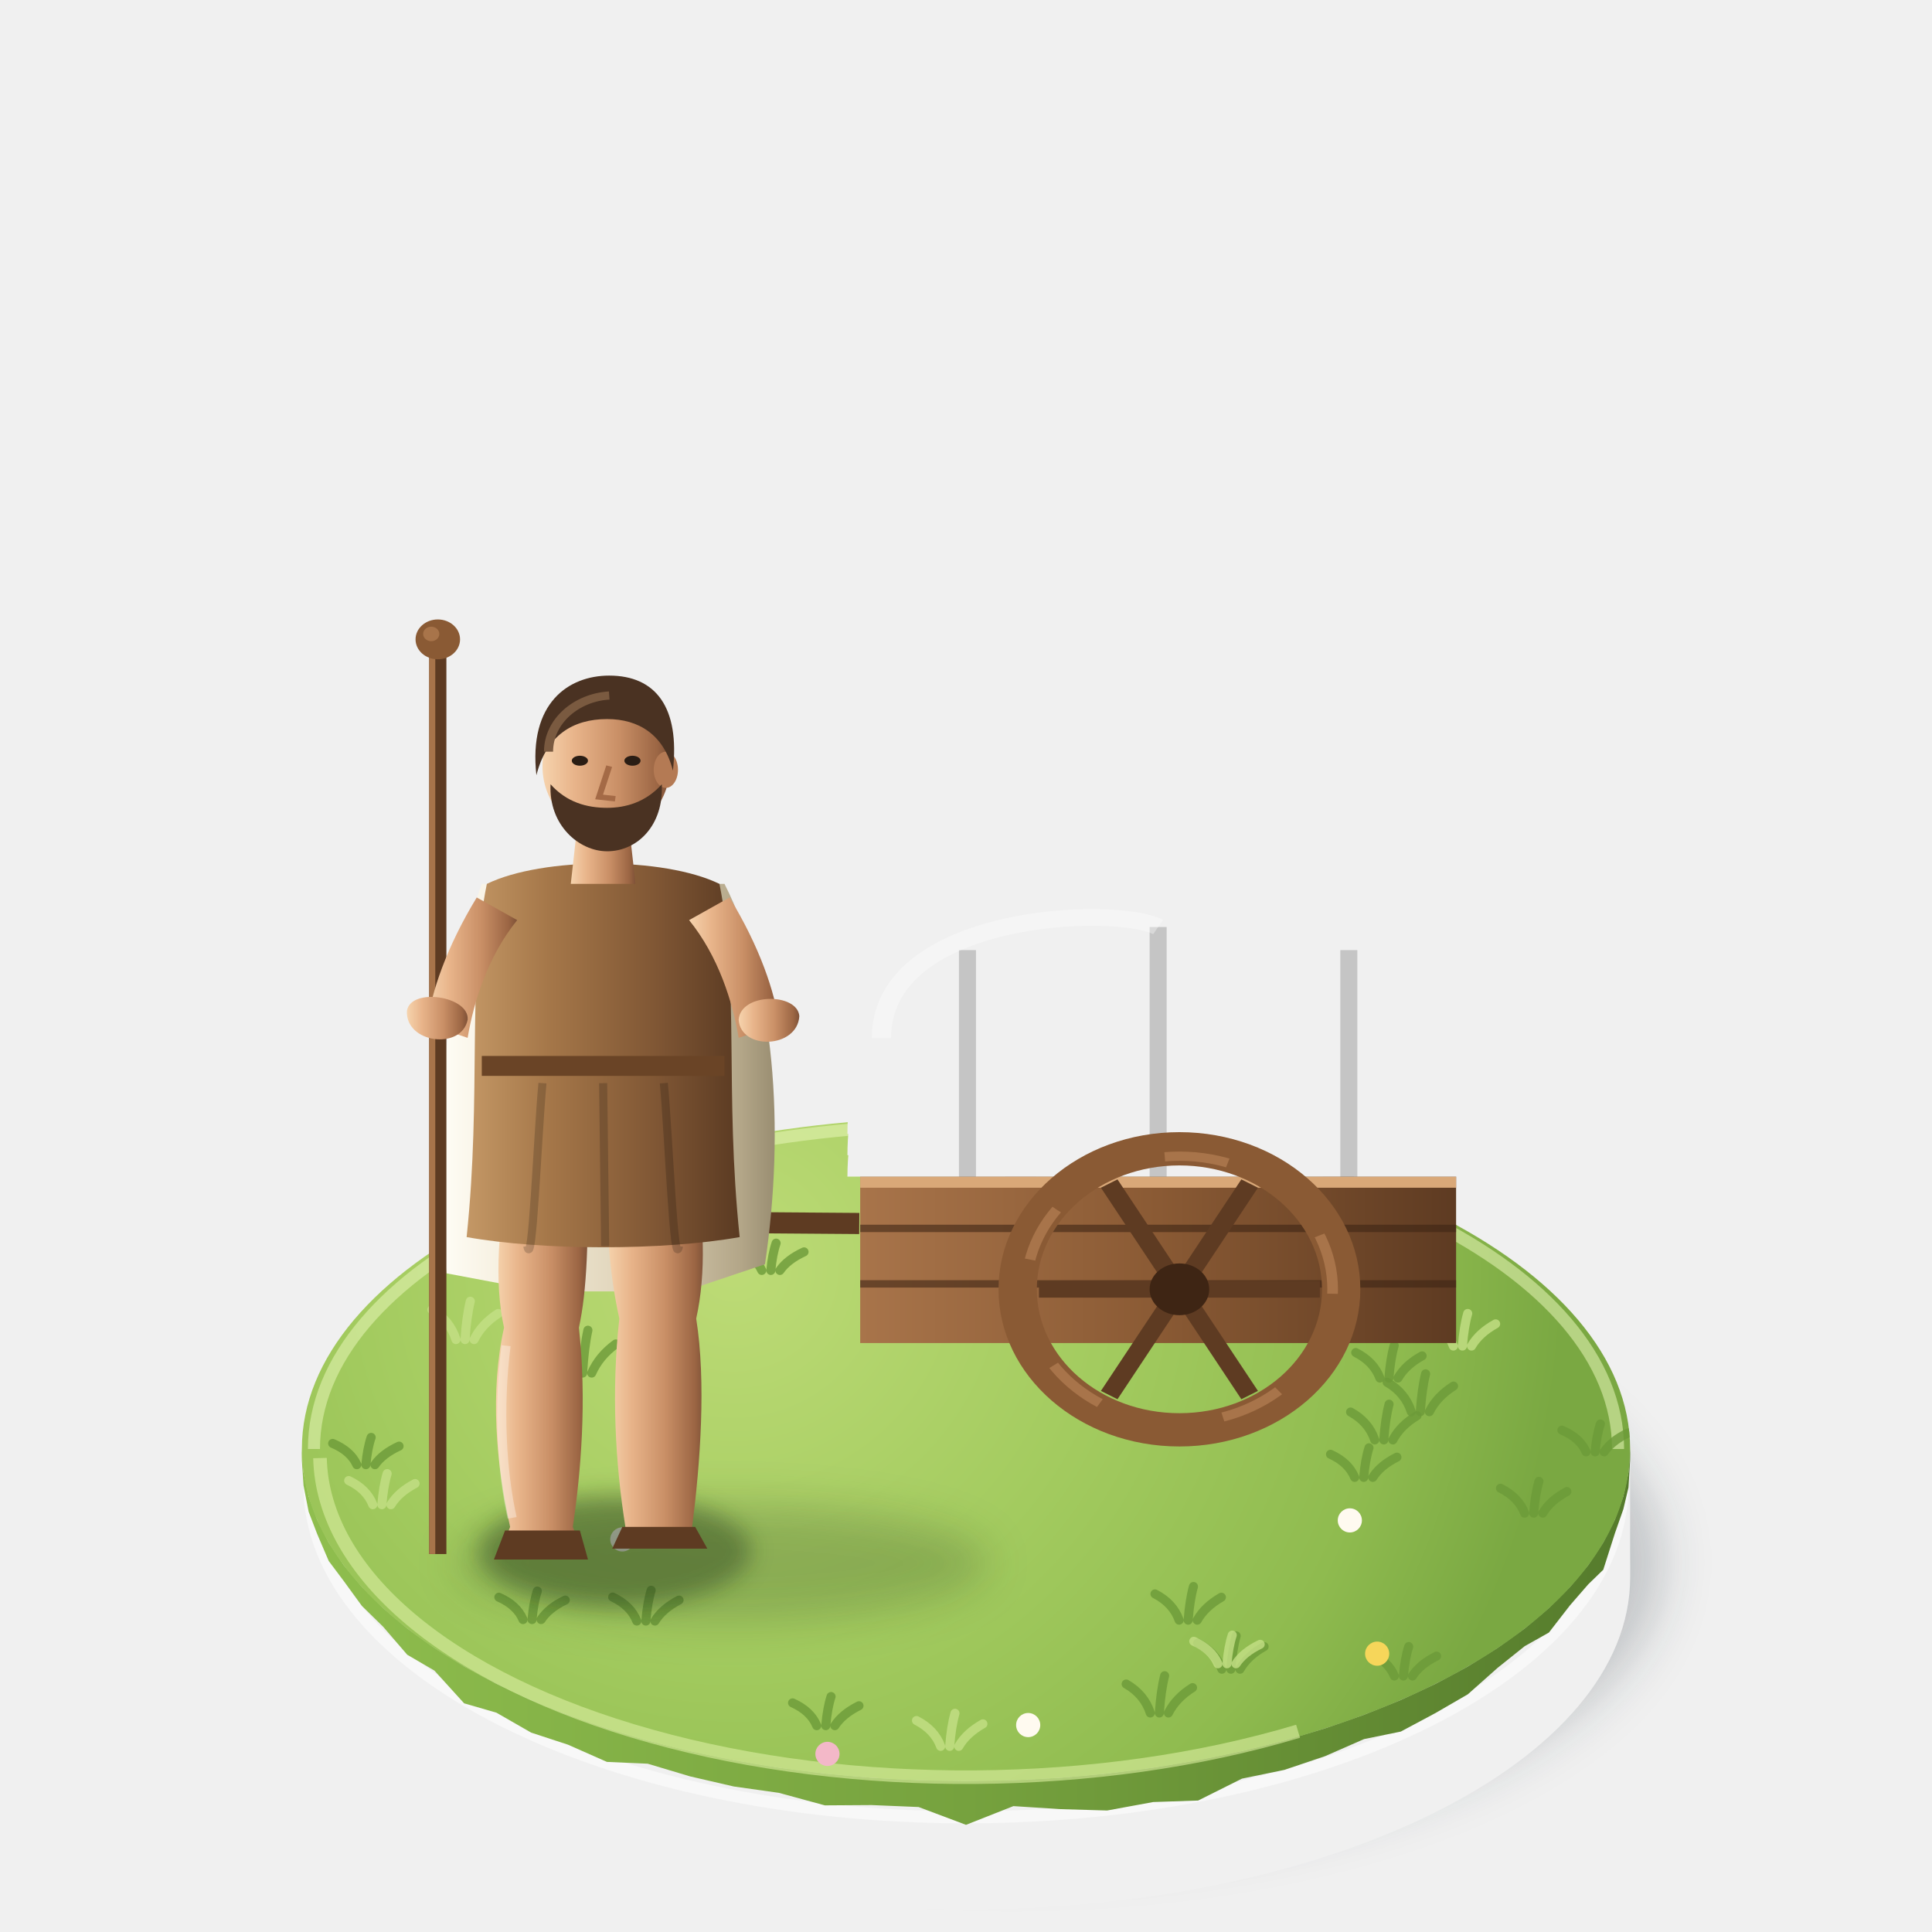
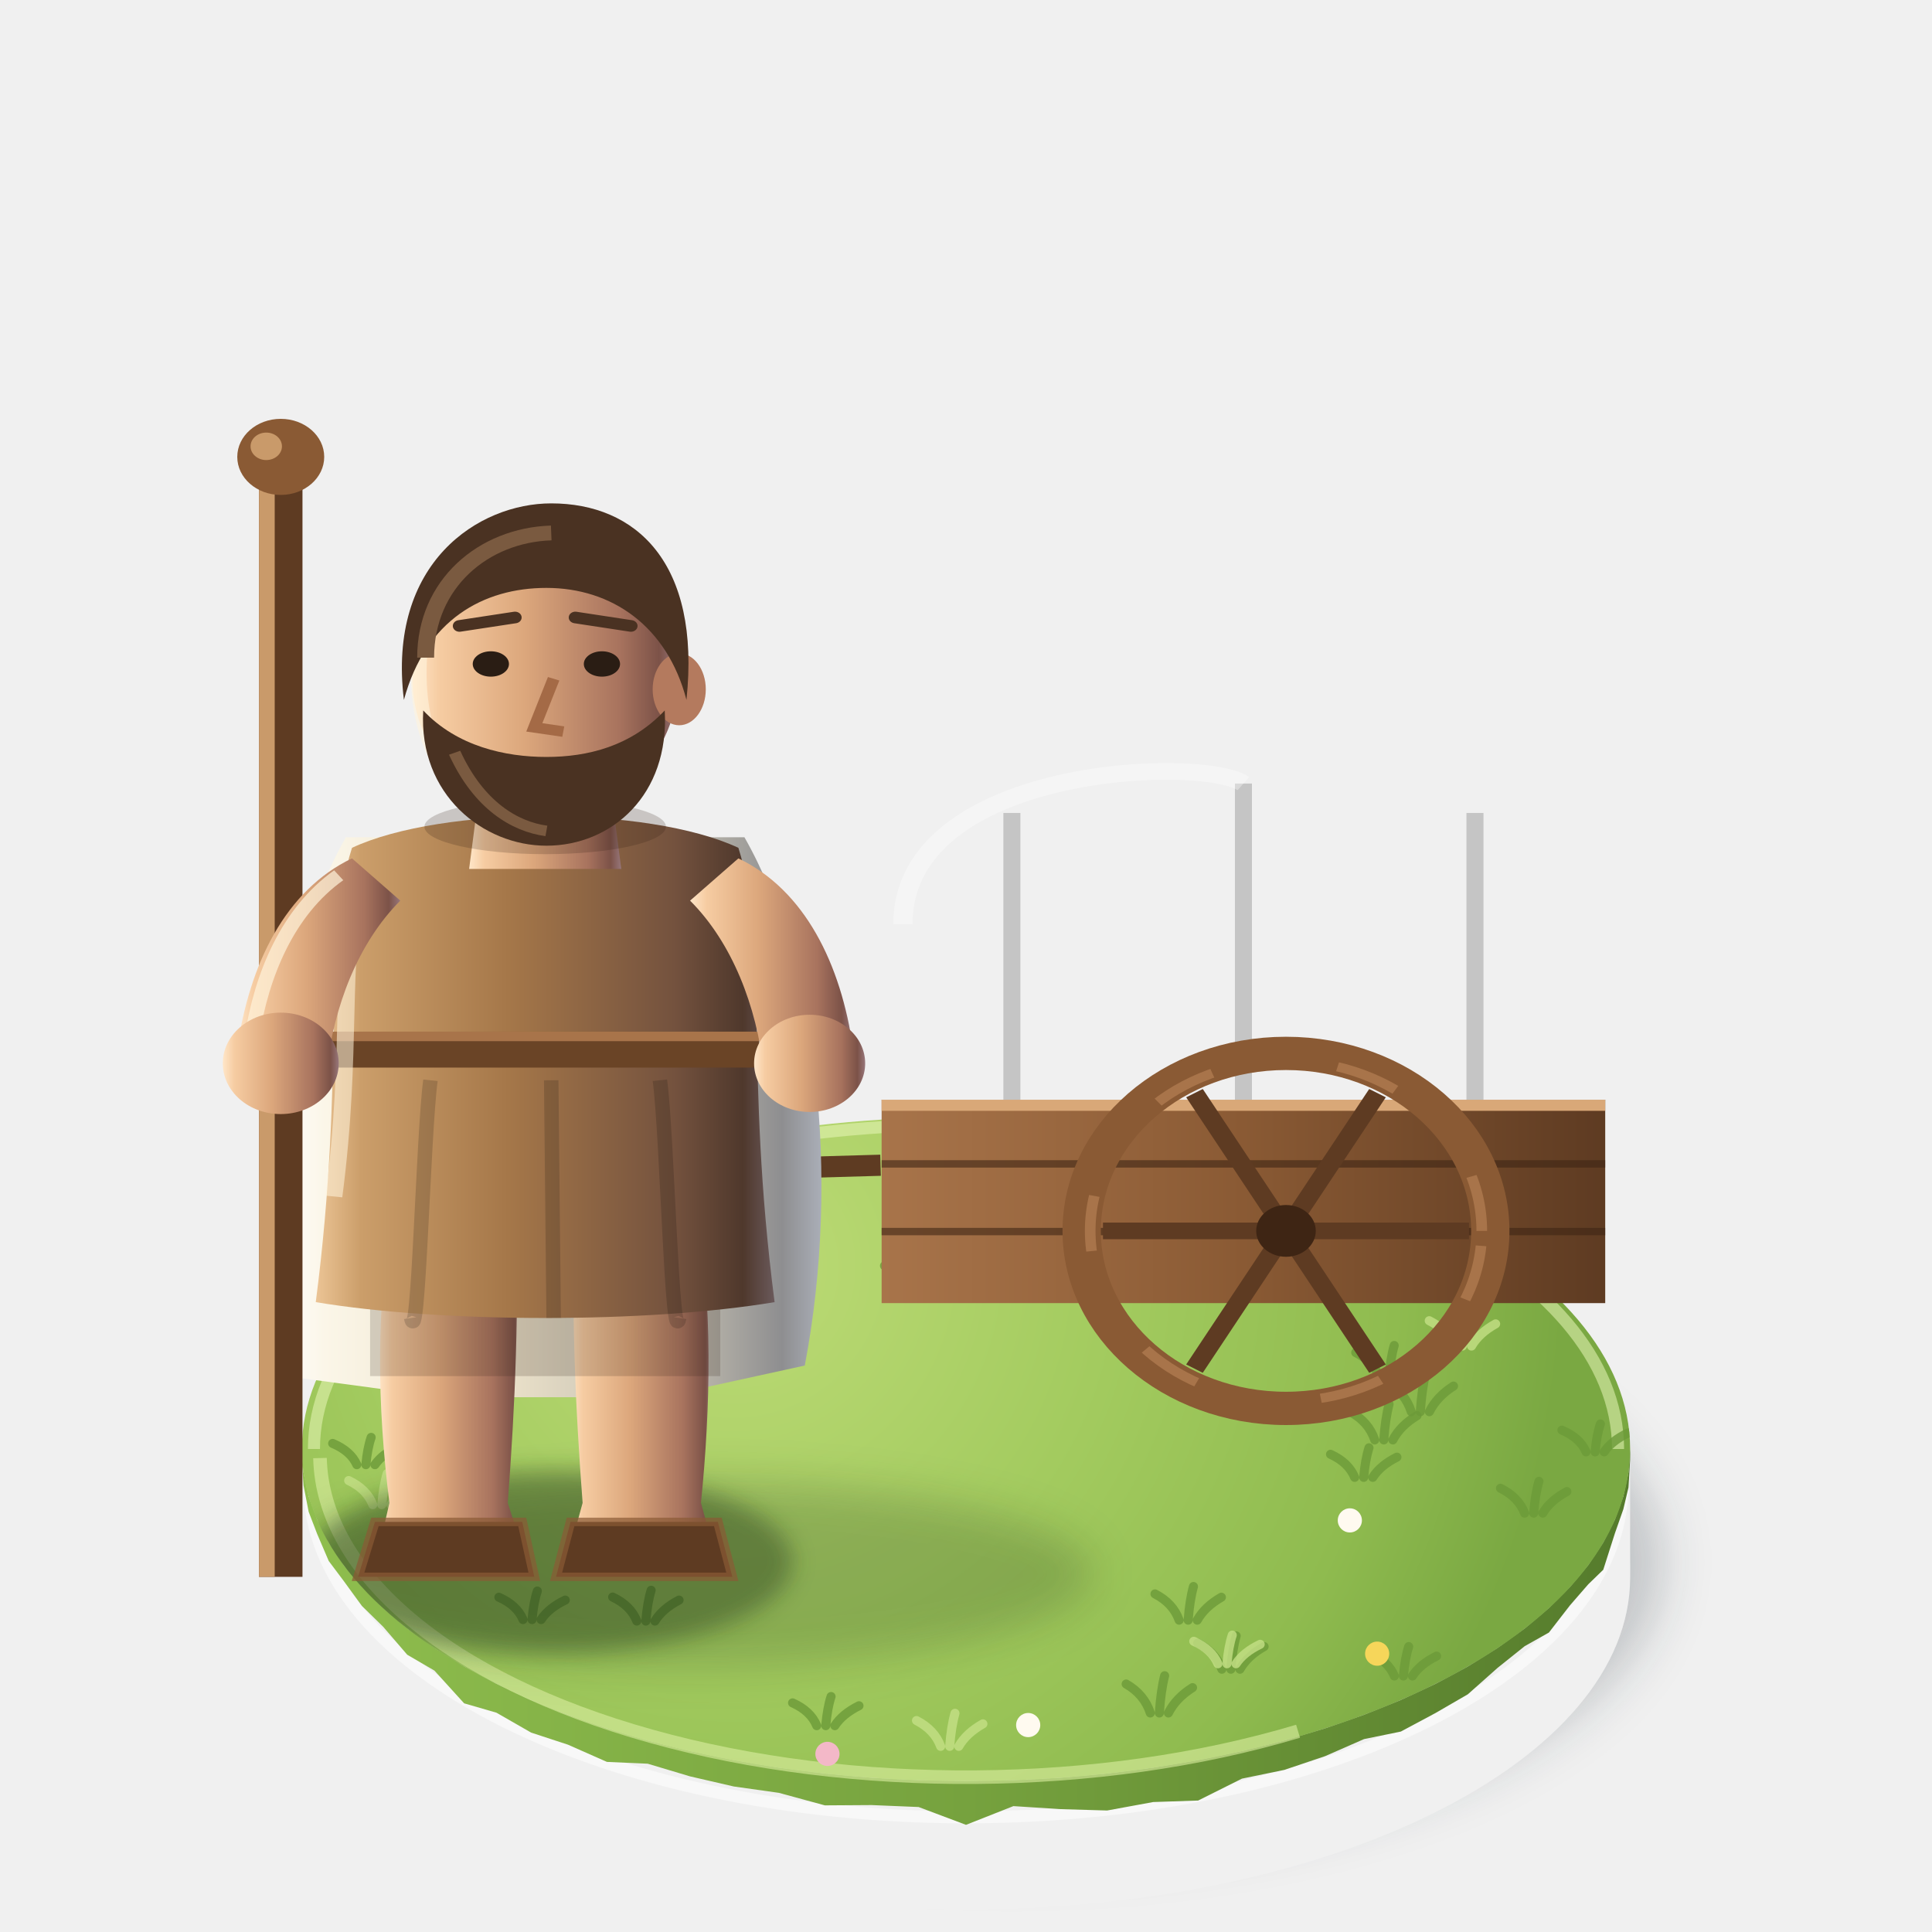
<svg xmlns="http://www.w3.org/2000/svg" viewBox="0 0 128 128">
  <defs>
    <filter id="settler-blur1_6" x="-40%" y="-40%" width="180%" height="180%">
      <feGaussianBlur stdDeviation="1.6" />
    </filter>
    <linearGradient id="settler-own" gradientUnits="userSpaceOnUse" x1="20" y1="0" x2="108" y2="0">
      <stop offset="0" stop-color="#ffffff" />
      <stop offset="0.3" stop-color="#e6e6e6" />
      <stop offset="0.6" stop-color="#c4c4c4" />
      <stop offset="0.86" stop-color="#9a9a9a" />
      <stop offset="1" stop-color="#747474" />
    </linearGradient>
    <linearGradient id="settler-lip" gradientUnits="userSpaceOnUse" x1="20" y1="0" x2="108" y2="0">
      <stop offset="0" stop-color="#8fbe4e" />
      <stop offset="0.5" stop-color="#76a23e" />
      <stop offset="1" stop-color="#557b2c" />
    </linearGradient>
    <radialGradient id="settler-grass" gradientUnits="userSpaceOnUse" cx="48.6" cy="83.9" r="55">
      <stop offset="0" stop-color="#bddb76" />
      <stop offset="0.45" stop-color="#a3cb5f" />
      <stop offset="0.8" stop-color="#8fbb4f" />
      <stop offset="1" stop-color="#7aa842" />
    </radialGradient>
    <clipPath id="settler-top">
      <ellipse cx="64" cy="96" rx="44" ry="22" />
    </clipPath>
    <linearGradient id="settler-ucartside" x1="0" y1="0" x2="1" y2="0">
      <stop offset="0" stop-color="#a8744a" />
      <stop offset="0.5" stop-color="#8a5a34" />
      <stop offset="1" stop-color="#5e3b22" />
    </linearGradient>
-     <linearGradient id="settler-ucover" gradientUnits="userSpaceOnUse" x1="-14" y1="0" x2="14" y2="0">
+     <linearGradient id="settler-ucover" gradientUnits="userSpaceOnUse" x1="-17" y1="0" x2="17" y2="0">
      <stop offset="0" stop-color="#ffffff" />
-       <stop offset="0.35" stop-color="#e6e6e6" />
-       <stop offset="0.7" stop-color="#9a9a9a" />
-       <stop offset="1" stop-color="#747474" />
+       <stop offset="0.12" stop-color="#ffffff" />
+       <stop offset="0.45" stop-color="#e6e6e6" />
+       <stop offset="0.8" stop-color="#9a9a9a" />
+       <stop offset="0.94" stop-color="#747474" />
+       <stop offset="1" stop-color="#c4c4c4" />
    </linearGradient>
    <filter id="settler-blur1_4" x="-40%" y="-40%" width="180%" height="180%">
      <feGaussianBlur stdDeviation="1.4" />
    </filter>
    <filter id="settler-blur0_7" x="-40%" y="-40%" width="180%" height="180%">
      <feGaussianBlur stdDeviation="0.7" />
    </filter>
    <linearGradient id="settler-uskin" x1="0" y1="0" x2="1" y2="0">
-       <stop offset="0" stop-color="#f6d3ad" />
-       <stop offset="0.25" stop-color="#e8b48a" />
-       <stop offset="0.6" stop-color="#c98f66" />
-       <stop offset="0.9" stop-color="#9c6644" />
-       <stop offset="1" stop-color="#7f5238" />
+       <stop offset="0" stop-color="#ffe6c8" />
+       <stop offset="0.1" stop-color="#f6cca2" />
+       <stop offset="0.42" stop-color="#dca77c" />
+       <stop offset="0.78" stop-color="#a8735e" />
+       <stop offset="0.93" stop-color="#7c5248" />
+       <stop offset="1" stop-color="#97767a" />
    </linearGradient>
    <linearGradient id="settler-ucloak" x1="0" y1="0" x2="1" y2="0">
-       <stop offset="0" stop-color="#fffdf6" />
-       <stop offset="0.25" stop-color="#f3ebd8" />
-       <stop offset="0.6" stop-color="#ddd1b6" />
-       <stop offset="0.9" stop-color="#b3a688" />
-       <stop offset="1" stop-color="#9a8e72" />
+       <stop offset="0" stop-color="#ffffff" />
+       <stop offset="0.1" stop-color="#fbf6e8" />
+       <stop offset="0.42" stop-color="#ece2ca" />
+       <stop offset="0.78" stop-color="#b9b5aa" />
+       <stop offset="0.93" stop-color="#8e8e90" />
+       <stop offset="1" stop-color="#a9adb6" />
    </linearGradient>
    <linearGradient id="settler-utunic" x1="0" y1="0" x2="1" y2="0">
-       <stop offset="0" stop-color="#c49866" />
-       <stop offset="0.3" stop-color="#a57749" />
-       <stop offset="0.7" stop-color="#7f5634" />
-       <stop offset="1" stop-color="#5a3a22" />
+       <stop offset="0" stop-color="#ecc596" />
+       <stop offset="0.1" stop-color="#cb9e6a" />
+       <stop offset="0.42" stop-color="#a57749" />
+       <stop offset="0.78" stop-color="#74523e" />
+       <stop offset="0.93" stop-color="#4f382c" />
+       <stop offset="1" stop-color="#6b5a5c" />
    </linearGradient>
    <filter id="settler-blk" color-interpolation-filters="sRGB">
      <feColorMatrix type="matrix" values="0 0 0 0 0 0 0 0 0 0 0 0 0 0 0 0 0 0 1 0" />
    </filter>
    <mask id="settler-hole1" maskUnits="userSpaceOnUse" x="-2000" y="-2000" width="4000" height="4000">
      <rect x="-2000" y="-2000" width="4000" height="4000" fill="#fff" />
      <g filter="url(#settler-blk)">
        <path d="M20,96.5 A44,22 0 0 0 108,96.5 L108,104.5 A44,22 0 0 1 20,104.5Z" fill="url(#settler-own)" />
        <path d="M20,103.1 A44,22 0 0 0 108,103.1 L108,104.5 A44,22 0 0 1 20,104.5Z" fill="#4e4e4e" opacity="0.35" />
      </g>
    </mask>
    <mask id="settler-hole2" maskUnits="userSpaceOnUse" x="-2000" y="-2000" width="4000" height="4000">
      <rect x="-2000" y="-2000" width="4000" height="4000" fill="#fff" />
      <g filter="url(#settler-blk)">
-         <g transform="matrix(1.41 0 0 -1.225 76.73 85.39)">
-           <path d="M-14.6,13 C-14.6,31 14.6,31 14.6,13Z" fill="url(#settler-ucover)" />
-         </g>
-         <g transform="matrix(1.41 0 0 -1.225 76.73 86.81)">
-           <path d="M-14.6,13 C-14.6,31 14.6,31 14.6,13Z" fill="url(#settler-ucover)" />
-         </g>
-         <g transform="matrix(1.41 0 0 -1.225 76.73 88.22)">
-           <path d="M-14.6,13 C-14.6,31 14.6,31 14.6,13Z" fill="url(#settler-ucover)" />
-         </g>
-         <g transform="matrix(1.41 0 0 -1.225 76.73 89.64)">
-           <path d="M-14.6,13 C-14.6,31 14.6,31 14.6,13Z" fill="url(#settler-ucover)" />
-         </g>
-         <g transform="matrix(1.41 0 0 -1.225 76.73 91.05)">
-           <path d="M-14.6,13 C-14.6,31 14.6,31 14.6,13Z" fill="url(#settler-ucover)" />
-         </g>
-         <g transform="matrix(1.41 0 0 -1.225 76.73 92.46)">
-           <path d="M-14.6,13 C-14.6,31 14.6,31 14.6,13Z" fill="url(#settler-ucover)" />
-         </g>
-         <g transform="matrix(1.41 0 0 -1.225 76.73 93.88)">
-           <path d="M-14.6,13 C-14.6,31 14.6,31 14.6,13Z" fill="url(#settler-ucover)" />
+         <g transform="matrix(1.41 0 0 -1.225 82.38 83.98)">
+           <path d="M-17.6,16 C-17.6,38.8 17.6,38.8 17.6,16Z" fill="url(#settler-ucover)" />
+         </g>
+         <g transform="matrix(1.41 0 0 -1.225 82.38 85.39)">
+           <path d="M-17.6,16 C-17.6,38.8 17.6,38.8 17.6,16Z" fill="url(#settler-ucover)" />
+         </g>
+         <g transform="matrix(1.41 0 0 -1.225 82.38 86.81)">
+           <path d="M-17.6,16 C-17.6,38.8 17.6,38.8 17.6,16Z" fill="url(#settler-ucover)" />
+         </g>
+         <g transform="matrix(1.41 0 0 -1.225 82.38 88.22)">
+           <path d="M-17.6,16 C-17.6,38.8 17.6,38.8 17.6,16Z" fill="url(#settler-ucover)" />
+         </g>
+         <g transform="matrix(1.41 0 0 -1.225 82.38 89.64)">
+           <path d="M-17.6,16 C-17.6,38.8 17.6,38.8 17.6,16Z" fill="url(#settler-ucover)" />
+         </g>
+         <g transform="matrix(1.41 0 0 -1.225 82.38 91.05)">
+           <path d="M-17.6,16 C-17.6,38.8 17.6,38.8 17.6,16Z" fill="url(#settler-ucover)" />
+         </g>
+         <g transform="matrix(1.41 0 0 -1.225 82.38 92.46)">
+           <path d="M-17.6,16 C-17.6,38.8 17.6,38.8 17.6,16Z" fill="url(#settler-ucover)" />
        </g>
      </g>
    </mask>
  </defs>
  <g>
    <g mask="url(#settler-hole2)">
      <g mask="url(#settler-hole1)">
        <ellipse cx="67" cy="103.5" rx="43.12" ry="19.8" fill="#1d2b36" opacity="0.22" filter="url(#settler-blur1_6)" />
      </g>
      <path d="M20.5,98.4 A43.5,22 0 0 0 107.5,98.4" fill="none" stroke="#fff" stroke-width="0.8" opacity="0.5" />
      <path d="M20,96 L20.11,97.57 L20.45,99.13 L21.01,100.68 L21.78,102.2 L22.77,103.69 L23.98,105.14 L25.38,106.54 L26.98,107.89 L28.78,109.18 L30.75,110.41 L32.89,111.56 L35.19,112.63 L37.63,113.61 L40.21,114.51 L42.91,115.31 L45.72,116.01 L48.62,116.61 L51.6,117.11 L54.65,117.5 L57.74,117.78 L60.86,117.94 L64,118 L67.14,117.94 L70.26,117.78 L73.35,117.5 L76.4,117.11 L79.38,116.61 L82.28,116.01 L85.09,115.31 L87.79,114.51 L90.37,113.61 L92.81,112.63 L95.11,111.56 L97.25,110.41 L99.22,109.18 L101.02,107.89 L102.62,106.54 L104.02,105.14 L105.23,103.69 L106.22,102.2 L106.99,100.68 L107.55,99.13 L107.89,97.57 L108,96 L108,96.73 L107.89,98.55 L107.55,99.99 L106.99,101.59 L106.22,104 L105.23,104.96 L104.02,106.35 L102.62,108.16 L101.02,109.06 L99.22,110.5 L97.25,112.25 L95.11,113.49 L92.81,114.72 L90.37,115.22 L87.79,116.35 L85.09,117.26 L82.28,117.84 L79.38,119.29 L76.4,119.39 L73.35,119.95 L70.26,119.86 L67.14,119.66 L64,120.9 L60.86,119.72 L57.74,119.59 L54.65,119.61 L51.6,118.78 L48.62,118.36 L45.72,117.69 L42.91,116.85 L40.21,116.73 L37.63,115.59 L35.19,114.79 L32.89,113.47 L30.75,112.85 L28.78,110.68 L26.98,109.63 L25.38,107.77 L23.98,106.4 L22.77,104.74 L21.78,103.42 L21.01,101.62 L20.45,100.16 L20.11,98.42 L20,96.76Z" fill="url(#settler-lip)" />
      <ellipse cx="64" cy="96" rx="44" ry="22" fill="url(#settler-grass)" />
      <path d="M21.2,96.6 A42.8,21.4 0 0 0 86,114.7" fill="none" stroke="#dcefa2" stroke-width="0.9" opacity="0.6" />
      <path d="M20.8,96 A43.2,21.5 0 0 1 107.2,96" fill="none" stroke="#e8f5b8" stroke-width="0.8" opacity="0.55" />
      <g clip-path="url(#settler-top)">
        <path d="M54.11,114.33 q-0.4,-0.97 -1.6,-1.51 M54.71,114.33 q0.1,-1.16 0.35,-1.93 M55.31,114.33 q0.5,-0.77 1.6,-1.32" stroke="#6c9a38" stroke-width="0.6" stroke-linecap="round" fill="none" opacity="0.8" />
        <path d="M76.21,113.49 q-0.4,-1.23 -1.6,-1.92 M76.81,113.49 q0.1,-1.48 0.35,-2.47 M77.41,113.49 q0.5,-0.99 1.6,-1.68" stroke="#6c9a38" stroke-width="0.6" stroke-linecap="round" fill="none" opacity="0.8" />
        <path d="M80.95,110.59 q-0.4,-1.11 -1.6,-1.73 M81.55,110.59 q0.1,-1.33 0.35,-2.21 M82.15,110.59 q0.5,-0.88 1.6,-1.5" stroke="#6c9a38" stroke-width="0.6" stroke-linecap="round" fill="none" opacity="0.8" />
        <path d="M92.38,111.04 q-0.4,-0.97 -1.6,-1.52 M92.98,111.04 q0.1,-1.17 0.35,-1.95 M93.58,111.04 q0.5,-0.78 1.6,-1.32" stroke="#6c9a38" stroke-width="0.6" stroke-linecap="round" fill="none" opacity="0.8" />
        <path d="M34.65,107.3 q-0.4,-0.95 -1.6,-1.48 M35.25,107.3 q0.1,-1.14 0.35,-1.89 M35.85,107.3 q0.5,-0.76 1.6,-1.29" stroke="#6c9a38" stroke-width="0.6" stroke-linecap="round" fill="none" opacity="0.8" />
        <path d="M23.64,97.04 q-0.4,-0.9 -1.6,-1.41 M24.24,97.04 q0.1,-1.08 0.35,-1.81 M24.84,97.04 q0.5,-0.72 1.6,-1.23" stroke="#6c9a38" stroke-width="0.6" stroke-linecap="round" fill="none" opacity="0.8" />
        <path d="M33.46,81.67 q-0.4,-1.21 -1.6,-1.89 M34.06,81.67 q0.1,-1.45 0.35,-2.42 M34.66,81.67 q0.5,-0.97 1.6,-1.65" stroke="#6c9a38" stroke-width="0.6" stroke-linecap="round" fill="none" opacity="0.8" />
        <path d="M72.05,80.94 q-0.4,-0.92 -1.6,-1.43 M72.65,80.94 q0.1,-1.1 0.35,-1.84 M73.25,80.94 q0.5,-0.74 1.6,-1.25" stroke="#6c9a38" stroke-width="0.6" stroke-linecap="round" fill="none" opacity="0.8" />
        <path d="M101.01,100.25 q-0.4,-1.05 -1.6,-1.65 M101.61,100.25 q0.1,-1.27 0.35,-2.11 M102.21,100.25 q0.5,-0.84 1.6,-1.43" stroke="#6c9a38" stroke-width="0.6" stroke-linecap="round" fill="none" opacity="0.8" />
        <path d="M93.5,93.53 q-0.4,-1.25 -1.6,-1.95 M94.1,93.53 q0.1,-1.5 0.35,-2.51 M94.7,93.53 q0.5,-1 1.6,-1.7" stroke="#6c9a38" stroke-width="0.6" stroke-linecap="round" fill="none" opacity="0.8" />
        <path d="M42.19,107.4 q-0.4,-1.02 -1.6,-1.59 M42.79,107.4 q0.1,-1.23 0.35,-2.04 M43.39,107.4 q0.5,-0.82 1.6,-1.39" stroke="#6c9a38" stroke-width="0.6" stroke-linecap="round" fill="none" opacity="0.8" />
        <path d="M80.69,110.23 q-0.4,-0.95 -1.6,-1.49 M81.29,110.23 q0.1,-1.14 0.35,-1.9 M81.89,110.23 q0.5,-0.76 1.6,-1.29" stroke="#c4e086" stroke-width="0.6" stroke-linecap="round" fill="none" opacity="0.8" />
        <path d="M60.2,85.99 q-0.4,-1.36 -1.6,-2.13 M60.8,85.99 q0.1,-1.64 0.35,-2.73 M61.4,85.99 q0.5,-1.09 1.6,-1.86" stroke="#6c9a38" stroke-width="0.6" stroke-linecap="round" fill="none" opacity="0.8" />
        <path d="M35.11,84.92 q-0.4,-1.1 -1.6,-1.72 M35.71,84.92 q0.1,-1.32 0.35,-2.2 M36.31,84.92 q0.5,-0.88 1.6,-1.5" stroke="#6c9a38" stroke-width="0.6" stroke-linecap="round" fill="none" opacity="0.8" />
        <path d="M38,90.97 q-0.4,-1.42 -1.6,-2.21 M38.6,90.97 q0.1,-1.7 0.35,-2.84 M39.2,90.97 q0.5,-1.13 1.6,-1.93" stroke="#6c9a38" stroke-width="0.6" stroke-linecap="round" fill="none" opacity="0.8" />
        <path d="M91.42,91.3 q-0.4,-1.08 -1.6,-1.69 M92.02,91.3 q0.1,-1.3 0.35,-2.16 M92.62,91.3 q0.5,-0.87 1.6,-1.47" stroke="#6c9a38" stroke-width="0.6" stroke-linecap="round" fill="none" opacity="0.8" />
        <path d="M78.12,107.34 q-0.4,-1.12 -1.6,-1.74 M78.72,107.34 q0.1,-1.34 0.35,-2.23 M79.32,107.34 q0.5,-0.89 1.6,-1.52" stroke="#6c9a38" stroke-width="0.6" stroke-linecap="round" fill="none" opacity="0.8" />
        <path d="M105.08,96.19 q-0.4,-0.93 -1.6,-1.44 M105.68,96.19 q0.1,-1.11 0.35,-1.85 M106.28,96.19 q0.5,-0.74 1.6,-1.26" stroke="#6c9a38" stroke-width="0.6" stroke-linecap="round" fill="none" opacity="0.8" />
        <path d="M62.32,115.7 q-0.4,-1.09 -1.6,-1.71 M62.92,115.7 q0.1,-1.31 0.35,-2.19 M63.52,115.7 q0.5,-0.87 1.6,-1.49" stroke="#c4e086" stroke-width="0.6" stroke-linecap="round" fill="none" opacity="0.8" />
        <path d="M50.47,84.17 q-0.4,-0.9 -1.6,-1.41 M51.07,84.17 q0.1,-1.08 0.35,-1.81 M51.67,84.17 q0.5,-0.72 1.6,-1.23" stroke="#6c9a38" stroke-width="0.6" stroke-linecap="round" fill="none" opacity="0.8" />
        <path d="M91.08,95.4 q-0.4,-1.19 -1.6,-1.85 M91.68,95.4 q0.1,-1.42 0.35,-2.37 M92.28,95.4 q0.5,-0.95 1.6,-1.61" stroke="#6c9a38" stroke-width="0.6" stroke-linecap="round" fill="none" opacity="0.8" />
        <path d="M24.7,99.69 q-0.4,-1.03 -1.6,-1.6 M25.3,99.69 q0.1,-1.23 0.35,-2.06 M25.9,99.69 q0.5,-0.82 1.6,-1.4" stroke="#c4e086" stroke-width="0.6" stroke-linecap="round" fill="none" opacity="0.8" />
        <path d="M74,76.17 q-0.4,-1.21 -1.6,-1.89 M74.6,76.17 q0.1,-1.45 0.35,-2.42 M75.2,76.17 q0.5,-0.97 1.6,-1.65" stroke="#c4e086" stroke-width="0.6" stroke-linecap="round" fill="none" opacity="0.8" />
        <path d="M30.21,88.75 q-0.4,-1.27 -1.6,-1.98 M30.81,88.75 q0.1,-1.53 0.35,-2.54 M31.41,88.75 q0.5,-1.02 1.6,-1.73" stroke="#c4e086" stroke-width="0.6" stroke-linecap="round" fill="none" opacity="0.8" />
        <path d="M89.75,97.88 q-0.4,-0.98 -1.6,-1.53 M90.35,97.88 q0.1,-1.18 0.35,-1.96 M90.95,97.88 q0.5,-0.79 1.6,-1.34" stroke="#6c9a38" stroke-width="0.6" stroke-linecap="round" fill="none" opacity="0.8" />
        <path d="M96.29,89.18 q-0.4,-1.08 -1.6,-1.68 M96.89,89.18 q0.1,-1.3 0.35,-2.16 M97.49,89.18 q0.5,-0.86 1.6,-1.47" stroke="#c4e086" stroke-width="0.6" stroke-linecap="round" fill="none" opacity="0.8" />
        <circle cx="41.23" cy="101.99" r="0.8" fill="#fffaf0" />
        <circle cx="89.43" cy="100.73" r="0.8" fill="#fffaf0" />
        <circle cx="68.12" cy="114.29" r="0.8" fill="#fffaf0" />
        <circle cx="91.24" cy="109.56" r="0.8" fill="#f6d65a" />
        <circle cx="54.82" cy="116.2" r="0.8" fill="#f3b8c8" />
      </g>
-       <ellipse cx="78.14" cy="76.08" rx="10.75" ry="9.31" fill="none" stroke="#3e2514" stroke-width="2" />
-       <g transform="matrix(1.41 0 0 0.71 76.73 73.71)">
-         <rect x="-14" y="-6" width="28" height="12" fill="#6b4a2c" />
-       </g>
-       <g transform="matrix(1.41 0 0 -1.225 76.73 93.88)">
-         <rect x="-14" y="4" width="28" height="9" fill="url(#settler-ucartside)" />
-         <rect x="-14" y="7" width="28" height="0.4" fill="#3e2514" opacity="0.6" />
-         <rect x="-14" y="10" width="28" height="0.4" fill="#3e2514" opacity="0.6" />
-         <rect x="-14" y="12.4" width="28" height="0.6" fill="#d9a878" />
-       </g>
-     </g>
-     <g transform="matrix(1.41 0 0 -1.225 76.73 93.88)">
-       <path d="M-8.96,13 L-8.96,25.25" stroke="#000" stroke-width="0.8" opacity="0.18" />
-     </g>
-     <g transform="matrix(1.41 0 0 -1.225 76.73 93.88)">
-       <path d="M0,13 L0,26.5" stroke="#000" stroke-width="0.8" opacity="0.18" />
-     </g>
-     <g transform="matrix(1.41 0 0 -1.225 76.73 93.88)">
-       <path d="M8.96,13 L8.96,25.25" stroke="#000" stroke-width="0.8" opacity="0.18" />
-     </g>
-     <g transform="matrix(1.41 0 0 -1.225 76.73 93.88)">
-       <path d="M-13,20.5 C-13,27.25 -2,27.7 0,26.5" fill="none" stroke="#fff" stroke-width="0.9" opacity="0.35" />
-     </g>
-     <g transform="matrix(1.41 0 0 -1.225 76.73 94.73)">
-       <circle cx="1" cy="7.6" r="7.6" fill="none" stroke="#8a5a34" stroke-width="1.8" />
-       <circle cx="1" cy="7.6" r="7.2" fill="none" stroke="#a8744a" stroke-width="0.5" stroke-dasharray="3 6" />
-       <path d="M1,7.6 L7.6,7.6" stroke="#5e3b22" stroke-width="0.9" />
-       <path d="M1,7.6 L4.3,13.32" stroke="#5e3b22" stroke-width="0.9" />
-       <path d="M1,7.6 L-2.3,13.32" stroke="#5e3b22" stroke-width="0.9" />
-       <path d="M1,7.6 L-5.6,7.6" stroke="#5e3b22" stroke-width="0.9" />
-       <path d="M1,7.6 L-2.3,1.88" stroke="#5e3b22" stroke-width="0.9" />
-       <path d="M1,7.6 L4.3,1.88" stroke="#5e3b22" stroke-width="0.9" />
-       <circle cx="1" cy="7.6" r="1.4" fill="#3e2514" />
-     </g>
-     <path d="M56.93,81.06 L38.54,80.92" stroke="#5e3b22" stroke-width="1.4" />
+       <ellipse cx="85.21" cy="72.22" rx="13.58" ry="11.76" fill="none" stroke="#3e2514" stroke-width="2" />
+       <g transform="matrix(1.41 0 0 0.71 82.38 68.62)">
+         <rect x="-17" y="-6" width="34" height="12" fill="#6b4a2c" />
+       </g>
+       <g transform="matrix(1.41 0 0 -1.225 82.38 92.46)">
+         <rect x="-17" y="5" width="34" height="11" fill="url(#settler-ucartside)" />
+         <rect x="-17" y="8.67" width="34" height="0.4" fill="#3e2514" opacity="0.6" />
+         <rect x="-17" y="12.33" width="34" height="0.4" fill="#3e2514" opacity="0.6" />
+         <rect x="-17" y="15.4" width="34" height="0.6" fill="#d9a878" />
+       </g>
+     </g>
+     <g transform="matrix(1.41 0 0 -1.225 82.38 92.46)">
+       <path d="M-10.88,16 L-10.88,31.51" stroke="#000" stroke-width="0.8" opacity="0.18" />
+     </g>
+     <g transform="matrix(1.41 0 0 -1.225 82.38 92.46)">
+       <path d="M0,16 L0,33.1" stroke="#000" stroke-width="0.8" opacity="0.18" />
+     </g>
+     <g transform="matrix(1.41 0 0 -1.225 82.38 92.46)">
+       <path d="M10.88,16 L10.88,31.51" stroke="#000" stroke-width="0.8" opacity="0.18" />
+     </g>
+     <g transform="matrix(1.41 0 0 -1.225 82.38 92.46)">
+       <path d="M-16,25.5 C-16,34.05 -2,34.62 0,33.1" fill="none" stroke="#fff" stroke-width="0.9" opacity="0.35" />
+     </g>
+     <g transform="matrix(1.41 0 0 -1.225 82.38 93.31)">
+       <circle cx="2" cy="9.6" r="9.6" fill="none" stroke="#8a5a34" stroke-width="1.8" />
+       <circle cx="2" cy="9.6" r="9.2" fill="none" stroke="#a8744a" stroke-width="0.5" stroke-dasharray="3 6" />
+       <path d="M2,9.6 L10.6,9.6" stroke="#5e3b22" stroke-width="0.9" />
+       <path d="M2,9.6 L6.3,17.05" stroke="#5e3b22" stroke-width="0.9" />
+       <path d="M2,9.6 L-2.3,17.05" stroke="#5e3b22" stroke-width="0.9" />
+       <path d="M2,9.6 L-6.6,9.6" stroke="#5e3b22" stroke-width="0.9" />
+       <path d="M2,9.6 L-2.3,2.15" stroke="#5e3b22" stroke-width="0.9" />
+       <path d="M2,9.6 L6.3,2.15" stroke="#5e3b22" stroke-width="0.9" />
+       <circle cx="2" cy="9.6" r="1.4" fill="#3e2514" />
+     </g>
+     <path d="M58.34,77.2 L38.54,77.76" stroke="#5e3b22" stroke-width="1.4" />
    <g clip-path="url(#settler-top)">
-       <ellipse cx="47.88" cy="103.56" rx="17.64" ry="3.88" fill="#1f3315" opacity="0.21" filter="url(#settler-blur1_4)" />
-       <ellipse cx="40.76" cy="102.76" rx="9" ry="3.66" fill="#1f3315" opacity="0.38" filter="url(#settler-blur0_7)" />
-     </g>
-     <g transform="translate(39.96 102.36) scale(0.67 0.6)">
-       <path d="M-12,-73 C-15.5,-62 -17,-46 -15.5,-30 L-6,-28 L8,-28 L16,-31 C18,-46 17,-62 12,-73Z" fill="url(#settler-ucloak)" />
-       <path d="M-5,-62 C-7,-48 -7,-36 -6,-29 M5,-62 C7,-48 8,-36 8,-29" fill="none" stroke="#000" stroke-width="1" opacity="0.2" />
-     </g>
-     <g transform="translate(39.96 102.36) scale(0.67 0.6)">
-       <g transform="rotate(0 -5 -42)">
-         <path d="M-9,-42 L-1.6,-42 C-1.4,-34 -1.6,-28 -2.4,-24 C-1.6,-16 -2.2,-8 -3,-2 L-1.8,1.5 L-10.4,1.5 L-9.2,-2 C-10.6,-9 -11.2,-17 -9.8,-24 C-10.8,-29 -10.4,-36 -9,-42Z" fill="url(#settler-uskin)" />
-         <path d="M-10.8,1.6 L-1.5,1.6 L-2.3,-1.6 L-9.7,-1.6Z" fill="#5e3b22" />
-       </g>
-     </g>
-     <g transform="translate(39.96 102.36) scale(0.67 0.6)">
-       <g transform="rotate(0 5 -42)">
-         <path d="M0.4,-42 L9,-42 C10,-36 10.2,-30 9.2,-25 C10.2,-18 9.6,-9 8.8,-2 L10,0 L1.2,0 L2.2,-2 C1.2,-9 0.8,-17 1.6,-25 C0.6,-30 0.2,-36 0.4,-42Z" fill="url(#settler-uskin)" />
-         <path d="M0.9,0.4 L10.3,0.4 L9.1,-2 L1.9,-2Z" fill="#5e3b22" />
-       </g>
-     </g>
-     <g transform="translate(39.96 102.36) scale(0.67 0.6)">
-       <path d="M-9.6,-22 C-10.4,-15 -10,-8 -9,-3" fill="none" stroke="#fff" stroke-width="0.9" opacity="0.35" />
-     </g>
-     <g transform="translate(39.96 102.36) scale(0.67 0.6)">
-       <path d="M-11.5,-73 C-13.5,-62 -12,-50 -13.5,-34 C-6,-32.5 6,-32.5 13.5,-34 C12,-50 13.5,-62 11.5,-73 C6,-76 -6,-76 -11.5,-73Z" fill="url(#settler-utunic)" />
-       <rect x="-12" y="-54" width="24" height="2.2" fill="#6a4426" />
-       <path d="M-6,-51 C-6.5,-45 -7,-30 -7.5,-33 M0,-51 L0.2,-33 M6,-51 C6.5,-45 7,-30 7.5,-33" fill="none" stroke="#000" stroke-width="0.8" opacity="0.18" />
-     </g>
-     <g transform="translate(39.96 102.36) scale(0.67 0.6)">
-       <rect x="-17.2" y="-100" width="1.7" height="101" fill="#5e3b22" />
-       <rect x="-17.2" y="-100" width="0.6" height="101" fill="#a8744a" />
-     </g>
-     <g transform="translate(39.96 102.36) scale(0.67 0.6)">
-       <circle cx="-16.35" cy="-100" r="2.2" fill="#8a5a34" />
-       <circle cx="-17" cy="-100.6" r="0.8" fill="#a8744a" />
-     </g>
-     <g transform="translate(39.96 102.36) scale(0.67 0.6)">
-       <path d="M-12.5,-71.5 C-15.5,-66 -17,-61 -17.4,-57.5 L-13.4,-56 C-12.8,-60 -11.4,-65 -8.5,-69Z" fill="url(#settler-uskin)" />
-       <path d="M-19.4,-59 C-19.6,-55.4 -14,-54.6 -13.4,-58 C-13.2,-60.6 -19,-61.6 -19.4,-59Z" fill="url(#settler-uskin)" />
-       <path d="M8.5,-69 C11.4,-65 12.8,-60 13.4,-56 L17.4,-57.5 C17,-61 15.5,-66 12.5,-71.5Z" fill="url(#settler-uskin)" />
-       <path d="M13.4,-58 C13.6,-54.6 19.2,-54.8 19.4,-58.4 C19.2,-61 13.6,-61 13.4,-58Z" fill="url(#settler-uskin)" />
-     </g>
-     <g transform="translate(39.96 102.36) scale(0.67 0.6)">
-       <path d="M-2.6,-79 L2.6,-79 L3.2,-73 L-3.2,-73Z" fill="url(#settler-uskin)" />
-       <ellipse cx="0.3" cy="-86" rx="6.3" ry="7.5" fill="url(#settler-uskin)" />
-       <ellipse cx="6.2" cy="-85.6" rx="1.2" ry="2" fill="#b47a54" />
-       <ellipse cx="-2.3" cy="-86.6" rx="0.8" ry="0.55" fill="#2a1d14" />
-       <ellipse cx="2.9" cy="-86.6" rx="0.8" ry="0.55" fill="#2a1d14" />
-       <path d="M0.6,-86 L-0.4,-82.6 L1.2,-82.4" fill="none" stroke="#a46a46" stroke-width="0.6" />
-     </g>
-     <g transform="translate(39.96 102.36) scale(0.67 0.6)">
-       <path d="M-5.2,-84 C-5.4,-79.5 -2.4,-76.6 0.4,-76.6 C3.4,-76.6 6,-79.5 5.8,-84 C4.2,-82 2.2,-81.4 0.4,-81.4 C-1.6,-81.4 -3.6,-82 -5.2,-84Z" fill="#4a3222" />
-     </g>
-     <g transform="translate(39.96 102.36) scale(0.67 0.6)">
-       <path d="M-6.6,-85 C-7.4,-93 -3.4,-96 0.6,-96 C5.2,-96 7.6,-92.5 6.9,-85.5 C6,-89.5 3.5,-91.2 0.4,-91.2 C-3,-91.2 -5.6,-89.4 -6.6,-85Z" fill="#4a3222" />
-       <path d="M-5.4,-87.6 C-5.4,-91 -2.6,-93.6 0.6,-93.8" fill="none" stroke="#7a5a40" stroke-width="0.9" />
+       <ellipse cx="45.62" cy="104.27" rx="26.8" ry="6.12" fill="#1f3315" opacity="0.21" filter="url(#settler-blur1_4)" />
+       <ellipse cx="36.52" cy="103.47" rx="16" ry="6.04" fill="#1f3315" opacity="0.38" filter="url(#settler-blur0_7)" />
+     </g>
+     <g transform="translate(35.72 103.07) scale(0.8 0.7)">
+       <path d="M-16,-68 C-22,-56 -24,-36 -21,-17 L-8,-15 L10,-15 L22,-18 C25,-36 23,-56 17,-68Z" fill="url(#settler-ucloak)" />
+       <path d="M-9,-56 C-11,-42 -11,-28 -10,-16 M10,-56 C12,-42 13,-28 12,-16" fill="none" stroke="#000" stroke-width="1.6" opacity="0.2" />
+     </g>
+     <g transform="translate(35.72 103.07) scale(0.8 0.7)">
+       <g transform="rotate(0 -7 -33)">
+         <path d="M-12,-33 L-2,-33 C-1.6,-24 -2,-14 -2.6,-5 L-1.2,0 L-13.4,0 L-12.4,-5 C-13.4,-14 -13.6,-24 -12,-33Z" fill="url(#settler-uskin)" />
+         <path d="M-15,2 L-0.4,2 L-1.4,-3.2 L-13.6,-3.2Z" fill="#5e3b22" />
+         <path d="M-15,2 L-0.4,2 L-1.4,-3.2 L-13.6,-3.2Z" fill="none" stroke="#8a5a34" stroke-width="0.8" opacity="0.7" />
+       </g>
+     </g>
+     <g transform="translate(35.72 103.07) scale(0.8 0.7)">
+       <g transform="rotate(0 8 -33)">
+         <path d="M3,-33 L13,-33 C14.4,-24 14.2,-14 13.4,-5 L14.6,0 L2.4,0 L3.6,-5 C3,-14 2.6,-24 3,-33Z" fill="url(#settler-uskin)" />
+         <path d="M1.4,2 L16,2 L14.8,-3.2 L2.6,-3.2Z" fill="#5e3b22" />
+         <path d="M1.4,2 L16,2 L14.8,-3.2 L2.6,-3.2Z" fill="none" stroke="#8a5a34" stroke-width="0.8" opacity="0.7" />
+       </g>
+     </g>
+     <g transform="translate(35.72 103.07) scale(0.8 0.7)">
+       <rect x="-14" y="-24" width="29" height="7" fill="#2b1a10" opacity="0.18" />
+     </g>
+     <g transform="translate(35.72 103.07) scale(0.8 0.7)">
+       <path d="M-15.5,-67 C-18,-58 -16,-46 -18.5,-24 C-8,-22 9,-22 19.5,-24 C17,-46 19,-58 16.5,-67 C9,-71 -8,-71 -15.5,-67Z" fill="url(#settler-utunic)" />
+       <rect x="-17.4" y="-49.6" width="35.6" height="3.4" fill="#6a4426" />
+       <rect x="-17.4" y="-49.6" width="35.6" height="0.9" fill="#a8744a" />
+       <path d="M-9,-45 C-9.6,-40 -10,-19 -10.6,-22.5 M1,-45 L1.2,-22.5 M10,-45 C10.6,-40 11,-19 11.6,-22.5" fill="none" stroke="#000" stroke-width="1.2" opacity="0.16" />
+       <path d="M-15,-64 C-16.6,-56 -15.4,-48 -17,-34" fill="none" stroke="#fff4dc" stroke-width="1.4" opacity="0.55" />
+     </g>
+     <g transform="translate(35.72 103.07) scale(0.8 0.7)">
+       <rect x="-23.2" y="-104" width="3.6" height="106" fill="#5e3b22" />
+       <rect x="-23.2" y="-104" width="1.3" height="106" fill="#c99a6a" />
+     </g>
+     <g transform="translate(35.72 103.07) scale(0.8 0.7)">
+       <circle cx="-21.4" cy="-104" r="3.6" fill="#8a5a34" />
+       <circle cx="-22.6" cy="-105" r="1.3" fill="#c99a6a" />
+     </g>
+     <g transform="translate(35.72 103.07) scale(0.8 0.7)">
+       <path d="M-15.5,-66 C-21,-63 -24,-56 -25,-48 L-17.6,-46 C-17,-52 -15,-58 -11.5,-62Z" fill="url(#settler-uskin)" />
+       <path d="M-16.6,-64.4 C-20.8,-61 -23,-55 -23.8,-49" fill="none" stroke="#fff4dc" stroke-width="1.2" opacity="0.7" />
+       <circle cx="-21.4" cy="-46.6" r="4.8" fill="url(#settler-uskin)" />
+       <path d="M16.5,-66 C22,-63 25,-56 26,-48 L18.6,-46 C18,-52 16,-58 12.5,-62Z" fill="url(#settler-uskin)" />
+       <circle cx="22.4" cy="-46.6" r="4.6" fill="url(#settler-uskin)" />
+     </g>
+     <g transform="translate(35.72 103.07) scale(0.8 0.7)">
+       <path d="M-5,-72 L6,-72 L6.8,-65 L-5.8,-65Z" fill="url(#settler-uskin)" />
+       <ellipse cx="0.5" cy="-83" rx="11" ry="12.6" fill="url(#settler-uskin)" />
+       <ellipse cx="11.6" cy="-82" rx="2.2" ry="3.4" fill="#b47a5e" />
+       <ellipse cx="-4" cy="-84.4" rx="1.5" ry="1.2" fill="#2a1d14" />
+       <ellipse cx="5.2" cy="-84.4" rx="1.5" ry="1.2" fill="#2a1d14" />
+       <path d="M-6.6,-88 L-2,-88.8 M3,-88.8 L7.6,-88" stroke="#4a3222" stroke-width="1.1" stroke-linecap="round" />
+       <path d="M1.2,-83 L-0.4,-78.4 L2,-78" fill="none" stroke="#a46a46" stroke-width="1" />
+       <path d="M-9.6,-88 C-10.6,-82 -9.6,-76 -6.6,-72.6" fill="none" stroke="#fff4dc" stroke-width="1.3" opacity="0.6" />
+       <ellipse cx="0.5" cy="-69" rx="10" ry="2.6" fill="#2b1a10" opacity="0.2" />
+     </g>
+     <g transform="translate(35.72 103.07) scale(0.8 0.7)">
+       <path d="M-9.6,-80 C-10,-72 -4.6,-67.2 0.6,-67.2 C6,-67.2 10.8,-72 10.4,-80 C7.6,-76.6 4,-75.6 0.6,-75.6 C-2.8,-75.6 -6.8,-76.6 -9.6,-80Z" fill="#4a3222" />
+       <path d="M-7,-76 C-5,-71 -2,-69 0.6,-68.6" fill="none" stroke="#7a5a40" stroke-width="1" />
+     </g>
+     <g transform="translate(35.72 103.07) scale(0.8 0.7)">
+       <path d="M-11.2,-81 C-12.6,-94 -5,-99.6 1,-99.6 C8,-99.6 13.4,-94 12.2,-81 C10.6,-88 6,-91.6 0.6,-91.6 C-4.6,-91.6 -9.4,-88.6 -11.2,-81Z" fill="#4a3222" />
+       <path d="M-9.4,-85 C-9.4,-92 -4.6,-96.6 1,-96.8" fill="none" stroke="#7a5a40" stroke-width="1.4" />
    </g>
  </g>
</svg>
